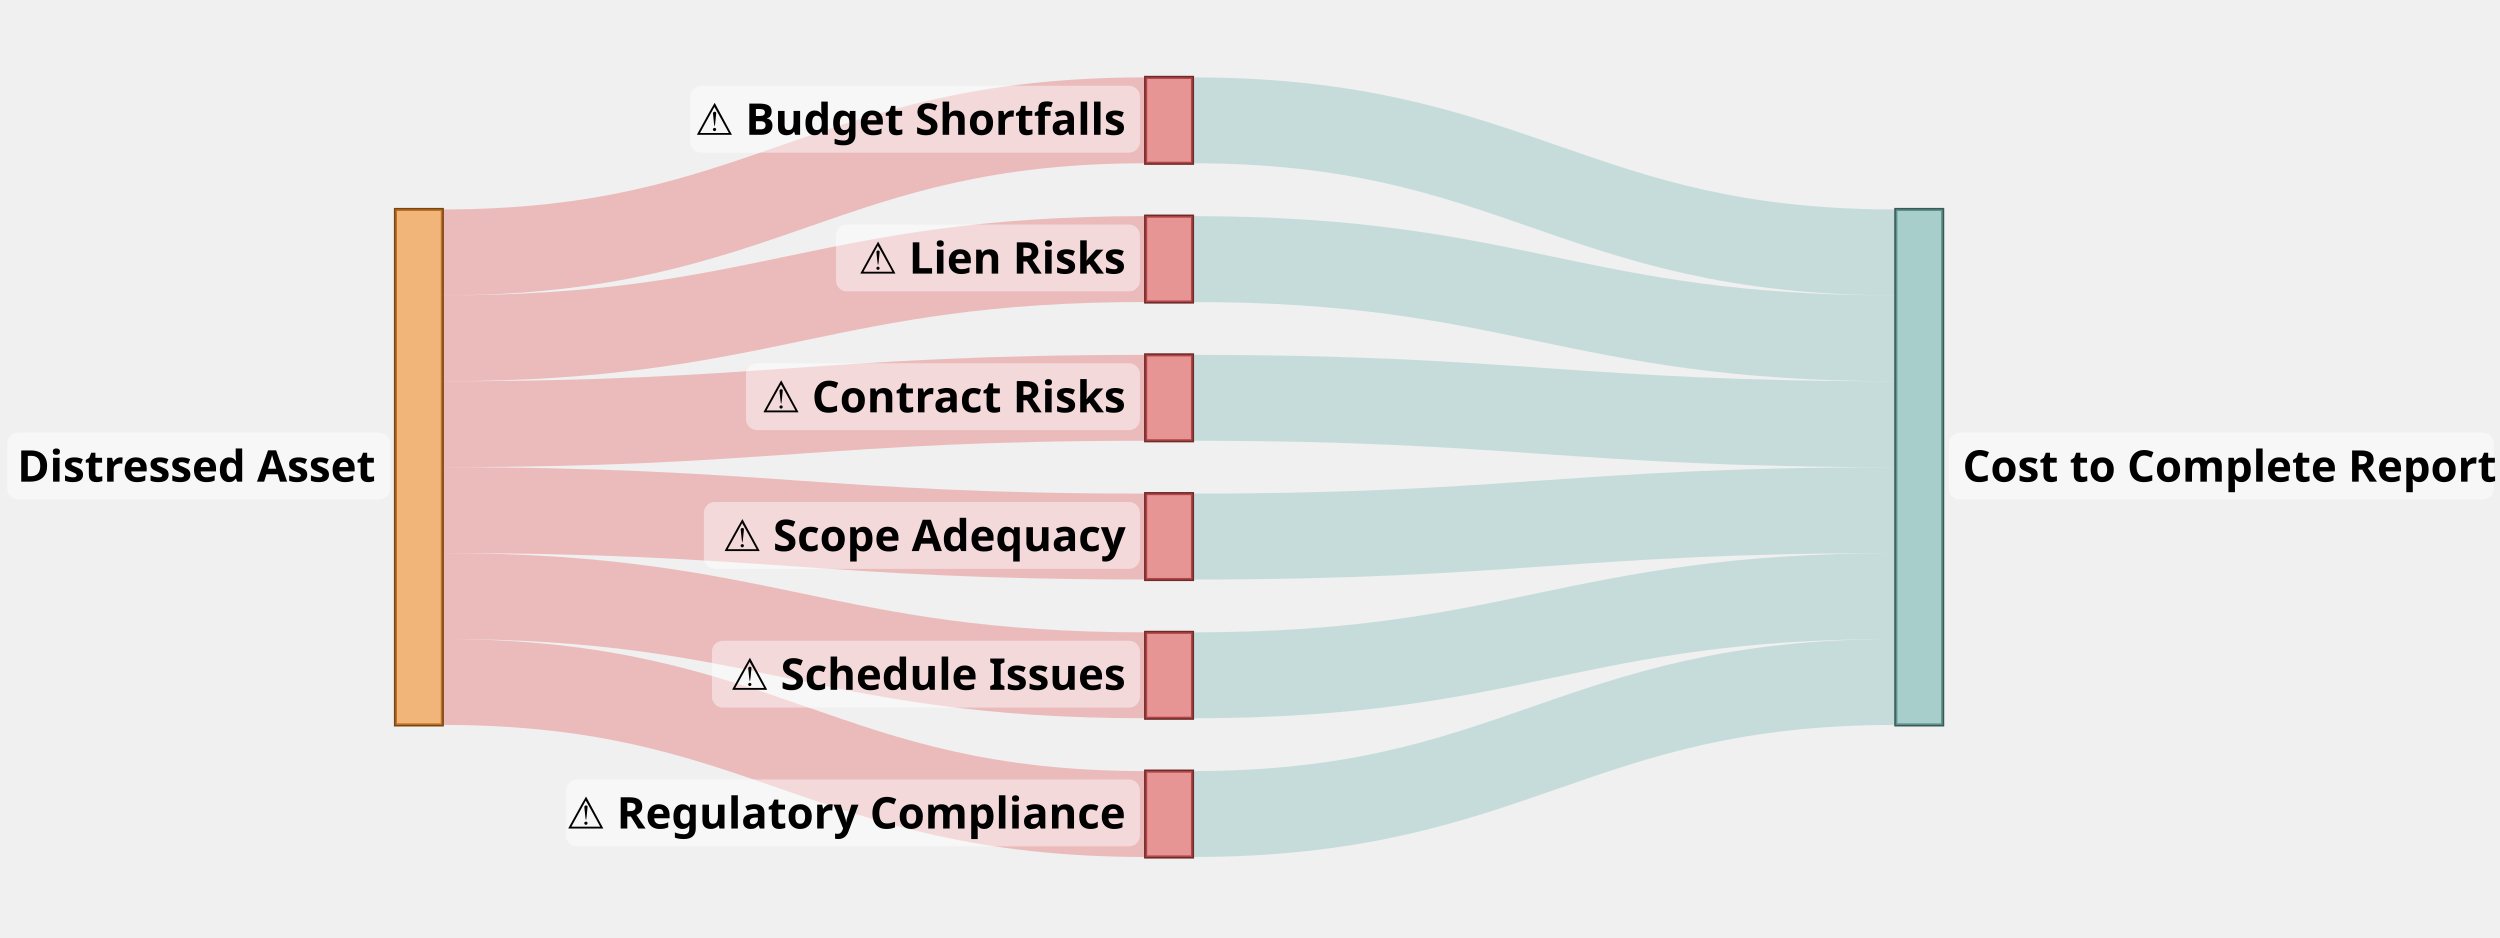
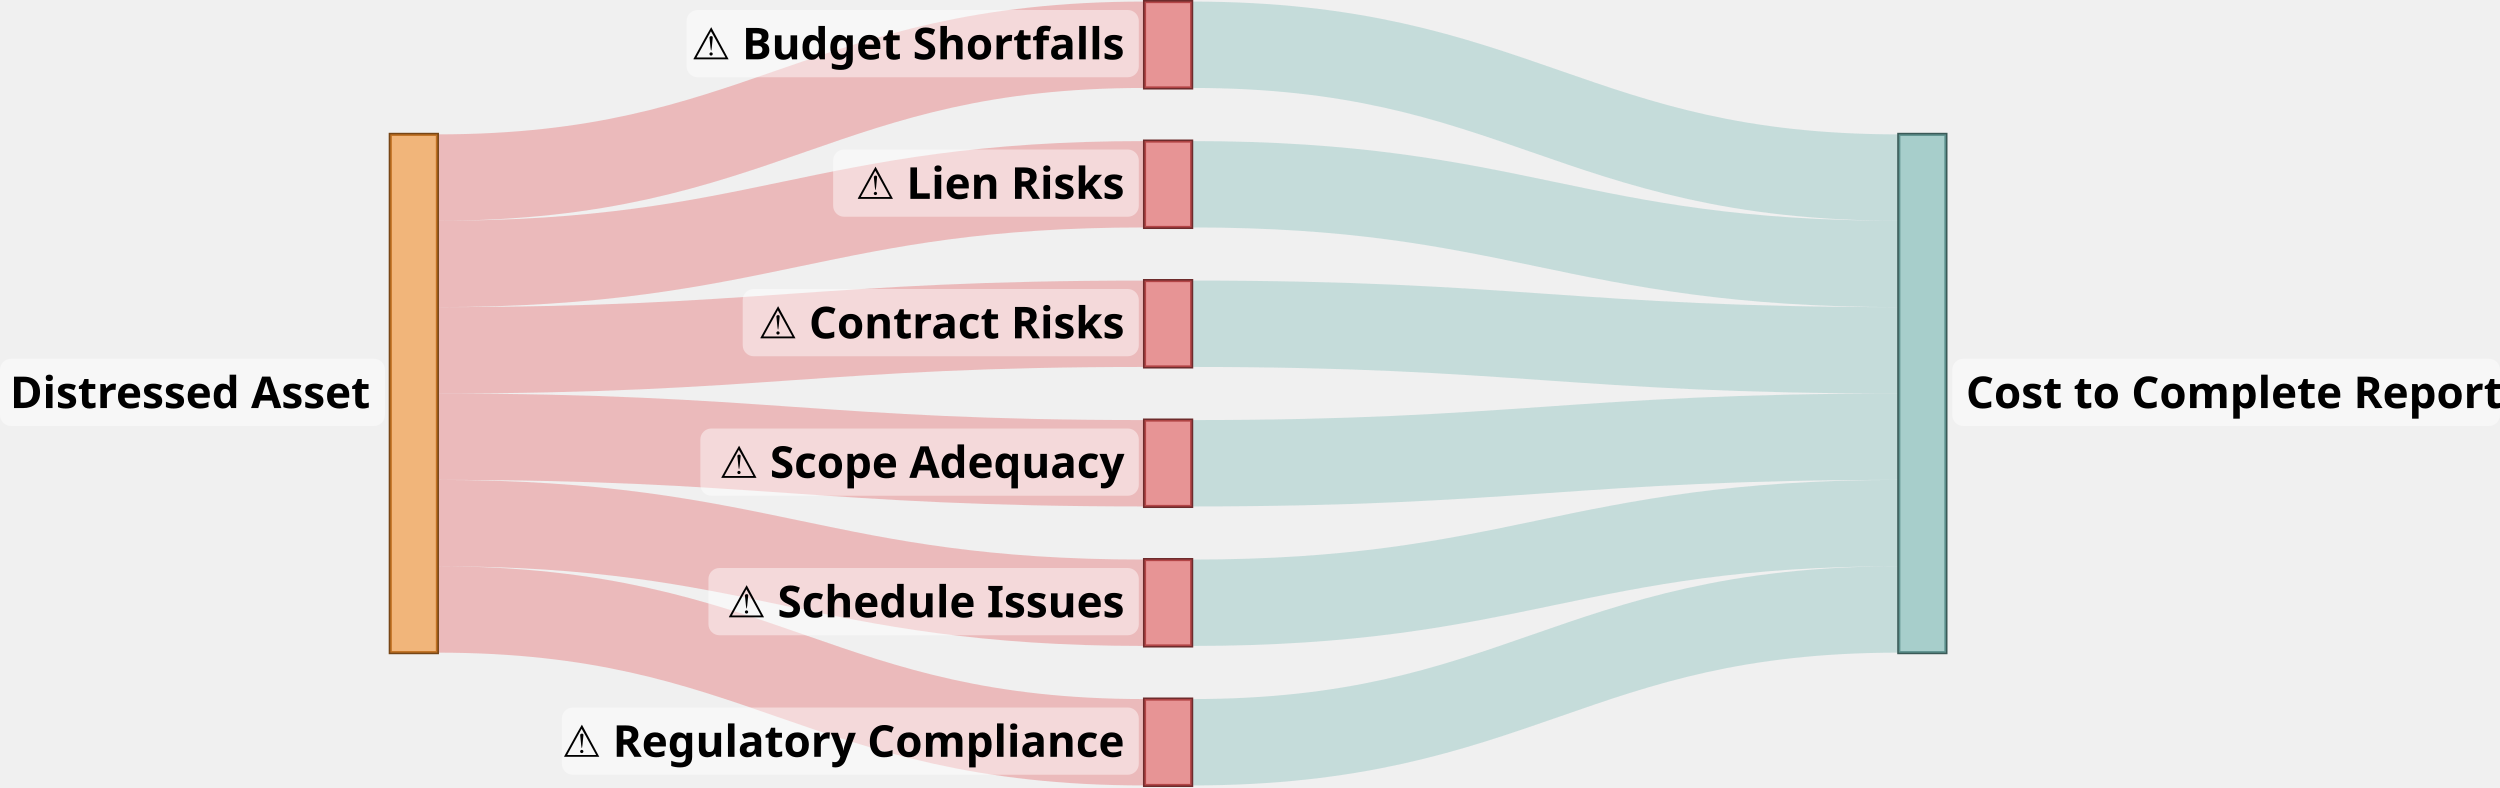
- <svg xmlns="http://www.w3.org/2000/svg" height="300" width="800">
+ <svg xmlns="http://www.w3.org/2000/svg" viewBox="2.34 24.26 795.66 250.48">
  <g transform="translate(126.5479,2)">
    <g id="sankey_flows">
      <path id="flow0" d="M15 78.771C118.525 78.771 136.529 36.505 240.054 36.505" fill="none" stroke-width="27.492" stroke="#e15759" opacity="0.35" />
      <path id="flow1" d="M15 106.263C118.525 106.263 136.529 80.903 240.054 80.903" fill="none" stroke-width="27.492" stroke="#e15759" opacity="0.35" />
      <path id="flow2" d="M15 133.754C118.525 133.754 136.529 125.301 240.054 125.301" fill="none" stroke-width="27.492" stroke="#e15759" opacity="0.35" />
      <path id="flow3" d="M15 161.246C118.525 161.246 136.529 169.699 240.054 169.699" fill="none" stroke-width="27.492" stroke="#e15759" opacity="0.35" />
      <path id="flow4" d="M15 188.738C118.525 188.738 136.529 214.097 240.054 214.097" fill="none" stroke-width="27.492" stroke="#e15759" opacity="0.35" />
      <path id="flow5" d="M15 216.229C118.525 216.229 136.529 258.495 240.054 258.495" fill="none" stroke-width="27.492" stroke="#e15759" opacity="0.35" />
      <path id="flow6" d="M255.054 36.505C358.579 36.505 376.583 78.771 480.108 78.771" fill="none" stroke-width="27.492" stroke="#76b7b2" opacity="0.35" />
      <path id="flow7" d="M255.054 80.903C358.579 80.903 376.583 106.263 480.108 106.263" fill="none" stroke-width="27.492" stroke="#76b7b2" opacity="0.35" />
      <path id="flow8" d="M255.054 125.301C358.579 125.301 376.583 133.754 480.108 133.754" fill="none" stroke-width="27.492" stroke="#76b7b2" opacity="0.35" />
      <path id="flow9" d="M255.054 169.699C358.579 169.699 376.583 161.246 480.108 161.246" fill="none" stroke-width="27.492" stroke="#76b7b2" opacity="0.35" />
      <path id="flow10" d="M255.054 214.097C358.579 214.097 376.583 188.738 480.108 188.738" fill="none" stroke-width="27.492" stroke="#76b7b2" opacity="0.35" />
      <path id="flow11" d="M255.054 258.495C358.579 258.495 376.583 216.229 480.108 216.229" fill="none" stroke-width="27.492" stroke="#76b7b2" opacity="0.35" />
    </g>
    <g id="sankey_nodes">
      <g class="node">
        <rect id="r0_border" class="for_r0" x="0" y="65.025" height="164.95" width="15" stroke="rgb(119, 70, 22)" stroke-width="1" fill="none" />
        <rect id="r0" class="for_r0" x="0" y="65.025" height="164.95" width="15" fill="#f28e2c" fill-opacity="0.6" />
      </g>
      <g class="node">
        <rect id="r1_border" class="for_r1" x="240.054" y="22.759" height="27.492" width="15" stroke="rgb(110, 43, 44)" stroke-width="1" fill="none" />
        <rect id="r1" class="for_r1" x="240.054" y="22.759" height="27.492" width="15" fill="#e15759" fill-opacity="0.6" />
      </g>
      <g class="node">
        <rect id="r2_border" class="for_r2" x="240.054" y="67.157" height="27.492" width="15" stroke="rgb(110, 43, 44)" stroke-width="1" fill="none" />
        <rect id="r2" class="for_r2" x="240.054" y="67.157" height="27.492" width="15" fill="#e15759" fill-opacity="0.6" />
      </g>
      <g class="node">
        <rect id="r3_border" class="for_r3" x="240.054" y="111.555" height="27.492" width="15" stroke="rgb(110, 43, 44)" stroke-width="1" fill="none" />
        <rect id="r3" class="for_r3" x="240.054" y="111.555" height="27.492" width="15" fill="#e15759" fill-opacity="0.6" />
      </g>
      <g class="node">
        <rect id="r4_border" class="for_r4" x="240.054" y="155.953" height="27.492" width="15" stroke="rgb(110, 43, 44)" stroke-width="1" fill="none" />
        <rect id="r4" class="for_r4" x="240.054" y="155.953" height="27.492" width="15" fill="#e15759" fill-opacity="0.6" />
      </g>
      <g class="node">
        <rect id="r5_border" class="for_r5" x="240.054" y="200.351" height="27.492" width="15" stroke="rgb(110, 43, 44)" stroke-width="1" fill="none" />
        <rect id="r5" class="for_r5" x="240.054" y="200.351" height="27.492" width="15" fill="#e15759" fill-opacity="0.6" />
      </g>
      <g class="node">
        <rect id="r6_border" class="for_r6" x="240.054" y="244.75" height="27.492" width="15" stroke="rgb(110, 43, 44)" stroke-width="1" fill="none" />
        <rect id="r6" class="for_r6" x="240.054" y="244.75" height="27.492" width="15" fill="#e15759" fill-opacity="0.6" />
      </g>
      <g class="node">
        <rect id="r7_border" class="for_r7" x="480.108" y="65.025" height="164.95" width="15" stroke="rgb(58, 90, 87)" stroke-width="1" fill="none" />
        <rect id="r7" class="for_r7" x="480.108" y="65.025" height="164.95" width="15" fill="#76b7b2" fill-opacity="0.6" />
      </g>
    </g>
    <g id="sankey_labels" font-family="sans-serif" font-size="14px" fill="#000000">
      <rect id="label0_bg" class="for_r0" x="-124.21" y="136.44" width="122.522" height="21.4" rx="3.5" fill="#fff" fill-opacity="0.45" stroke="none" stroke-width="0" stroke-opacity="0" />
      <text id="label0" class="for_r0" text-anchor="end" x="-6.384" y="147.5" font-weight="700" font-size="14px" dy="4.64">Distressed Asset</text>
      <rect id="label1_bg" class="for_r1" x="94.313" y="25.445" width="143.922" height="21.4" rx="3.5" fill="#fff" fill-opacity="0.45" stroke="none" stroke-width="0" stroke-opacity="0" />
      <text id="label1" class="for_r1" text-anchor="end" x="233.67" y="36.505" font-weight="700" font-size="14px" dy="4.64">⚠ Budget Shortfalls</text>
      <rect id="label2_bg" class="for_r2" x="140.953" y="69.843" width="97.28" height="21.4" rx="3.5" fill="#fff" fill-opacity="0.45" stroke="none" stroke-width="0" stroke-opacity="0" />
      <text id="label2" class="for_r2" text-anchor="end" x="233.67" y="80.903" font-weight="700" font-size="14px" dy="4.64">⚠ Lien Risks</text>
      <rect id="label3_bg" class="for_r3" x="112.172" y="114.241" width="126.06" height="21.4" rx="3.5" fill="#fff" fill-opacity="0.45" stroke="none" stroke-width="0" stroke-opacity="0" />
      <text id="label3" class="for_r3" text-anchor="end" x="233.67" y="125.301" font-weight="700" font-size="14px" dy="4.64">⚠ Contract Risks</text>
      <rect id="label4_bg" class="for_r4" x="98.688" y="158.639" width="139.547" height="21.4" rx="3.5" fill="#fff" fill-opacity="0.45" stroke="none" stroke-width="0" stroke-opacity="0" />
      <text id="label4" class="for_r4" text-anchor="end" x="233.67" y="169.699" font-weight="700" font-size="14px" dy="4.64">⚠ Scope Adequacy</text>
      <rect id="label5_bg" class="for_r5" x="101.266" y="203.037" width="136.97" height="21.4" rx="3.5" fill="#fff" fill-opacity="0.45" stroke="none" stroke-width="0" stroke-opacity="0" />
      <text id="label5" class="for_r5" text-anchor="end" x="233.67" y="214.097" font-weight="700" font-size="14px" dy="4.64">⚠ Schedule Issues</text>
      <rect id="label6_bg" class="for_r6" x="54.61" y="247.435" width="183.618" height="21.4" rx="3.5" fill="#fff" fill-opacity="0.45" stroke="none" stroke-width="0" stroke-opacity="0" />
      <text id="label6" class="for_r6" text-anchor="end" x="233.67" y="258.495" font-weight="700" font-size="14px" dy="4.64">⚠ Regulatory Compliance</text>
      <rect id="label7_bg" class="for_r7" x="497.134" y="136.44" width="174.318" height="21.4" rx="3.5" fill="#fff" fill-opacity="0.45" stroke="none" stroke-width="0" stroke-opacity="0" />
      <text id="label7" class="for_r7" text-anchor="start" x="501.492" y="147.5" font-weight="700" font-size="14px" dy="4.64">Cost to Complete Report</text>
    </g>
  </g>
</svg>
